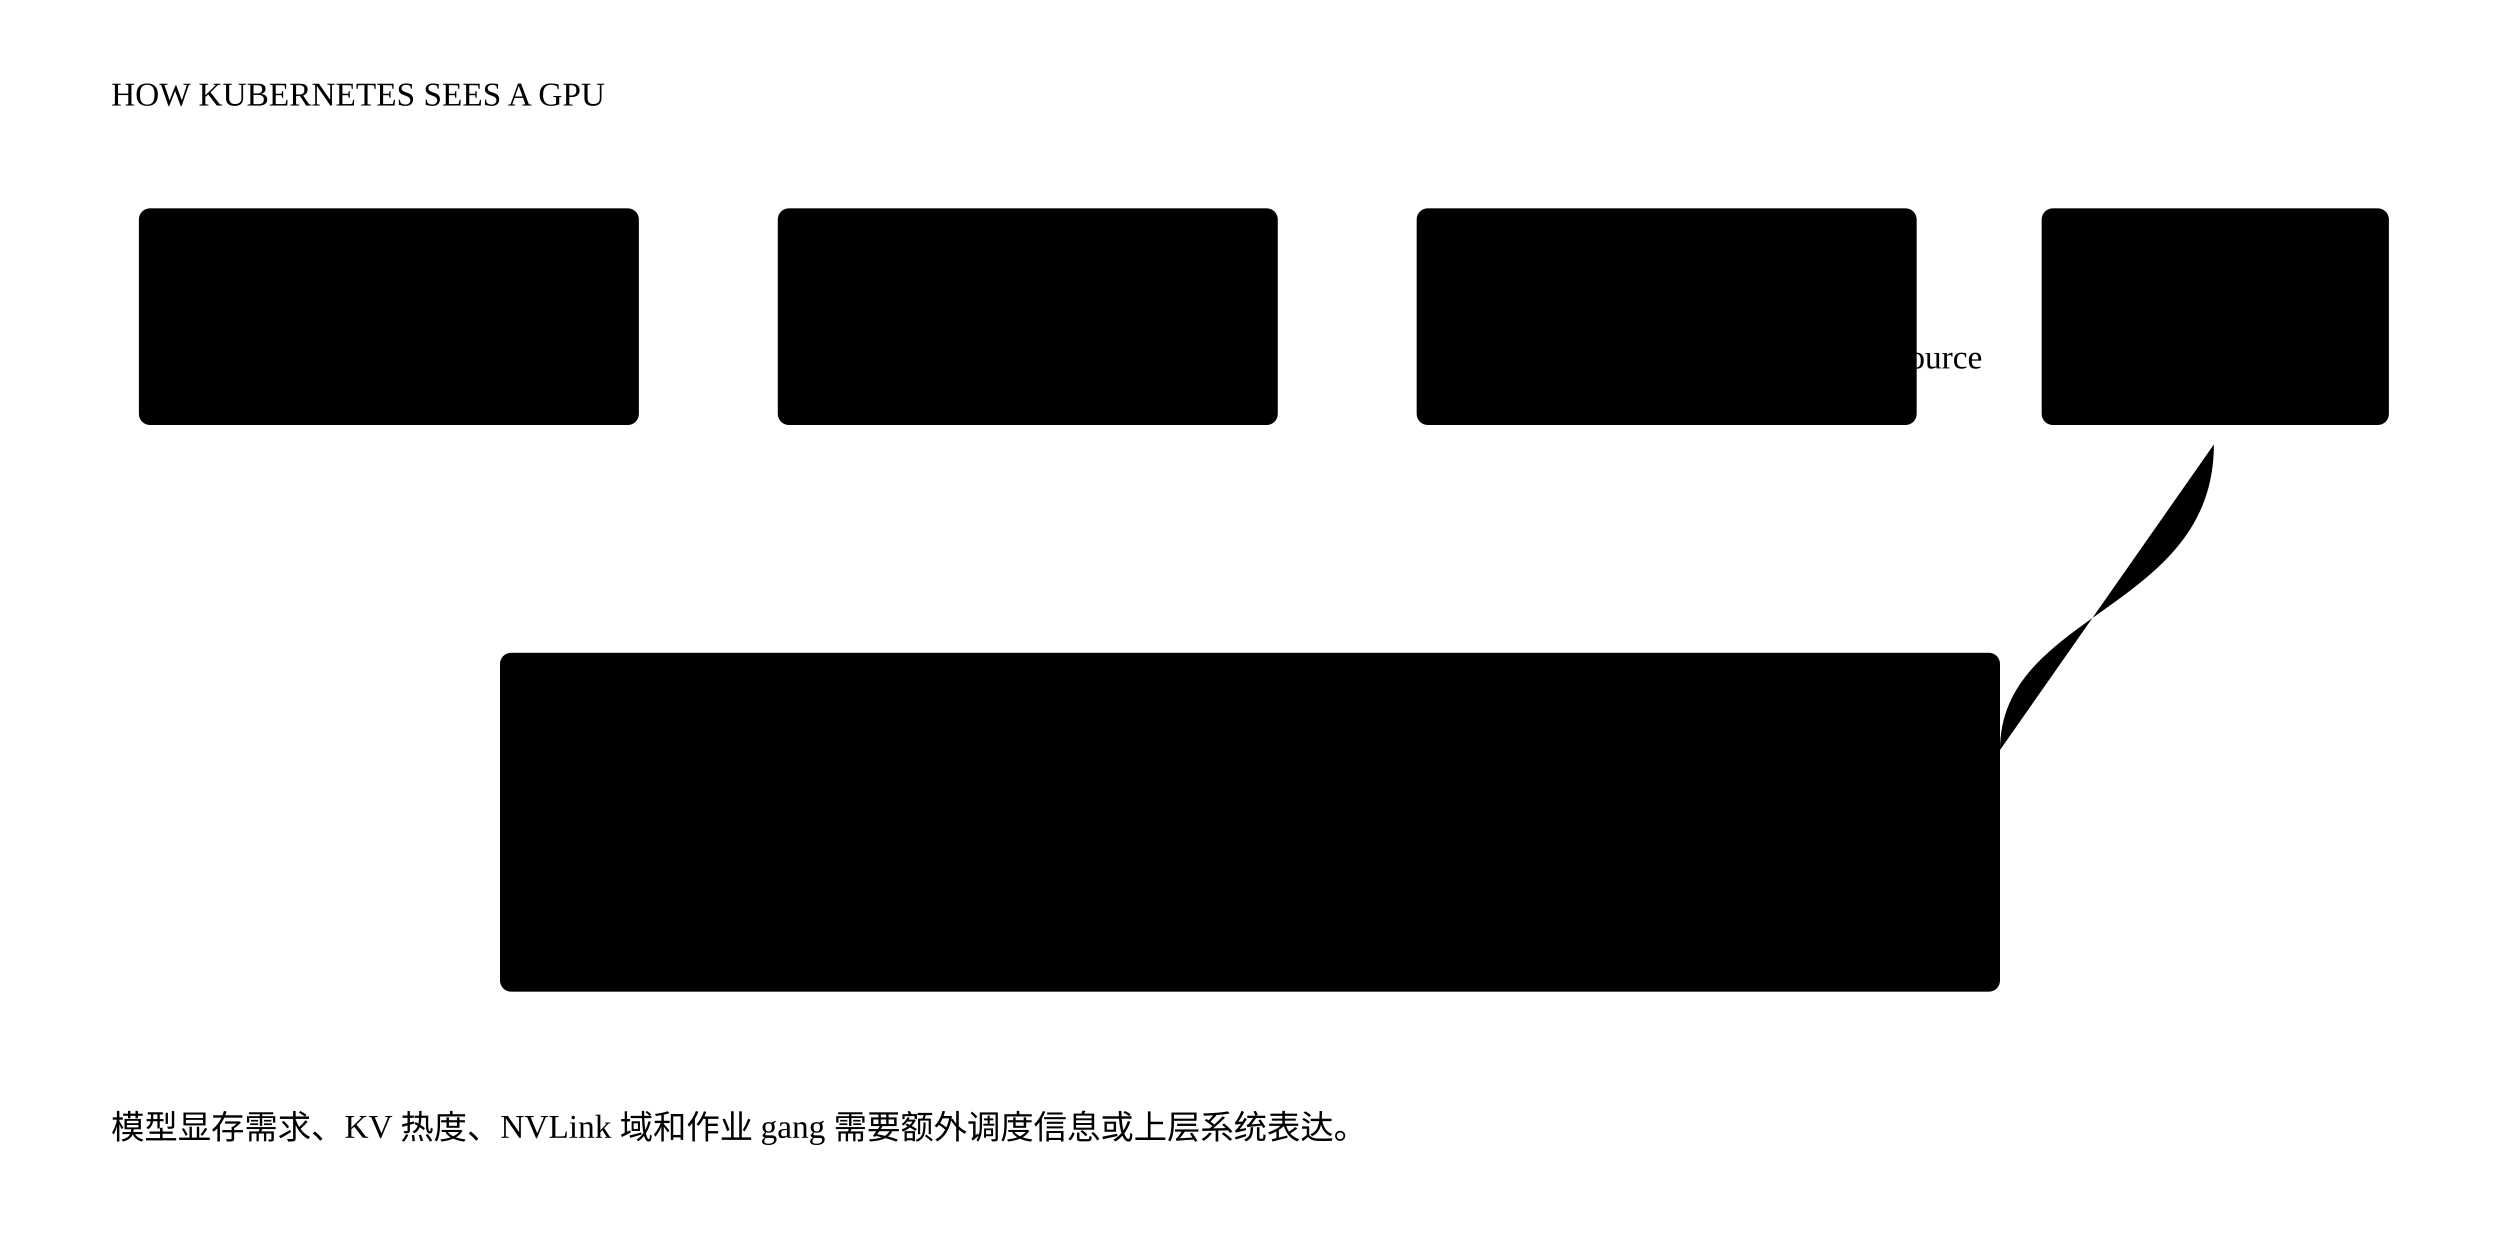
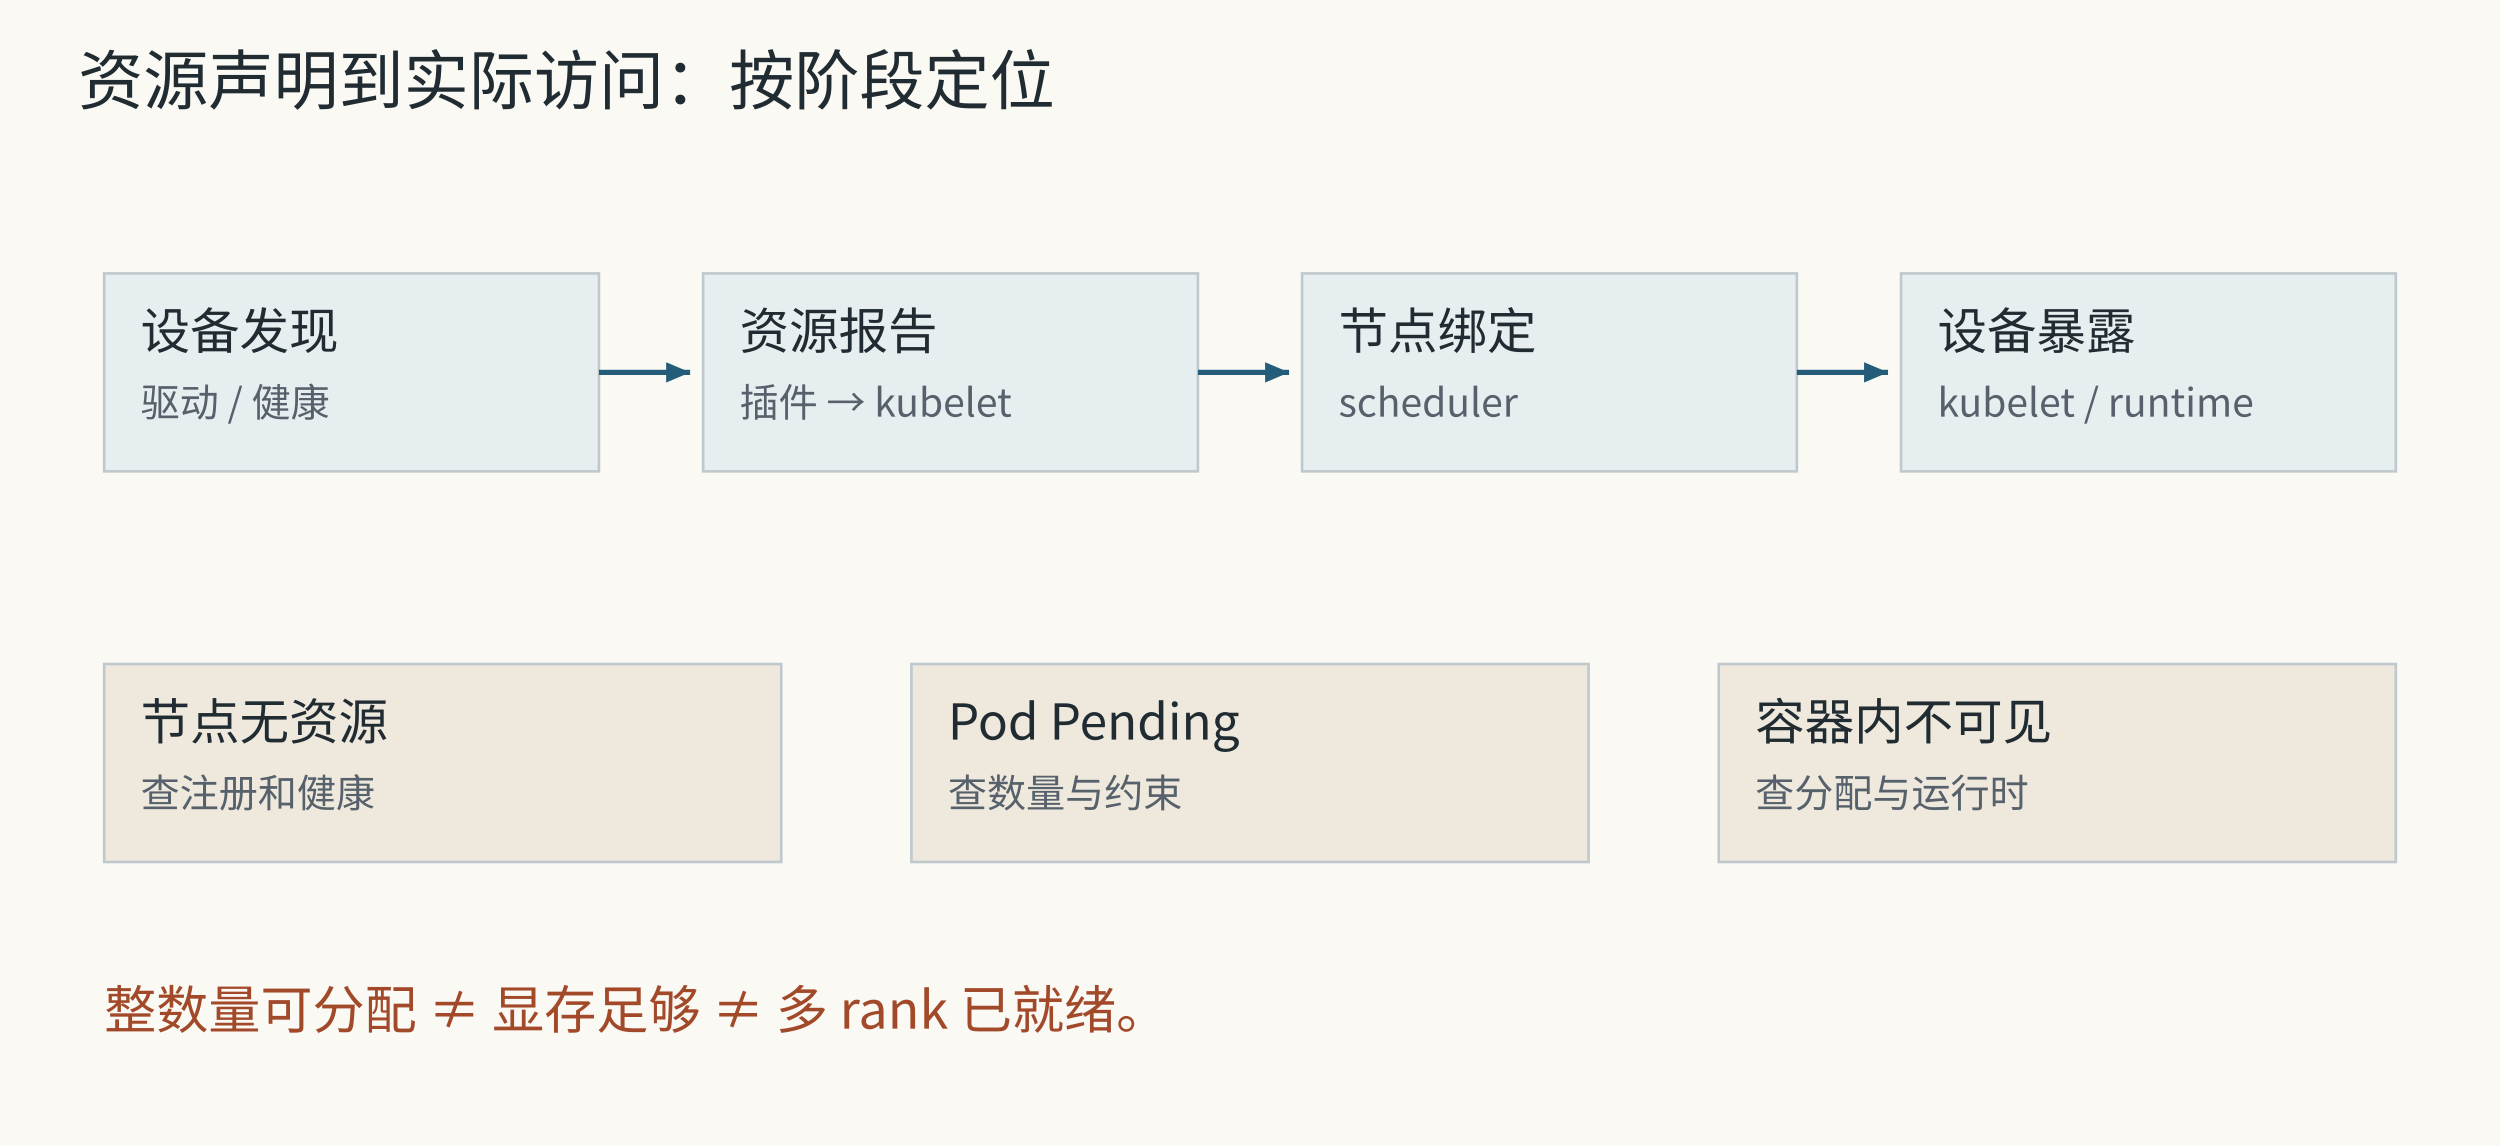
- <svg viewBox="0 0 900 450" role="img" aria-label="Kubernetes 从节点 GPU 到 Pod 资源请求的控制链路">
-   <text x="40" y="38" class="eyebrow">HOW KUBERNETES SEES A GPU</text>
-   <g class="box">
-     <rect x="50" y="75" width="180" height="78" rx="4" />
-     <rect x="280" y="75" width="180" height="78" rx="4" />
-     <rect x="510" y="75" width="180" height="78" rx="4" />
-     <rect x="735" y="75" width="125" height="78" rx="4" />
+ <svg xmlns="http://www.w3.org/2000/svg" viewBox="0 0 960 440" role="img" aria-label="资源声明到实际访问：按阶段定位">
+   <rect width="960" height="440" fill="#faf9f4" />
+   <g font-family="Noto Sans CJK SC,system-ui,sans-serif">
+     <text x="30" y="40" font-size="25" fill="#202b32" text-anchor="start">资源声明到实际访问：按阶段定位</text>
+     <rect x="40" y="105" width="190" height="76" fill="#e7eef0" stroke="#bfc8cc" />
+     <text x="54" y="134" font-size="19" fill="#202b32" text-anchor="start">设备发现</text>
+     <text x="54" y="160" font-size="15" fill="#56616b" text-anchor="start">驱动 / 健康</text>
+     <rect x="270" y="105" width="190" height="76" fill="#e7eef0" stroke="#bfc8cc" />
+     <text x="284" y="134" font-size="19" fill="#202b32" text-anchor="start">资源报告</text>
+     <text x="284" y="160" font-size="15" fill="#56616b" text-anchor="start">插件 → kubelet</text>
+     <rect x="500" y="105" width="190" height="76" fill="#e7eef0" stroke="#bfc8cc" />
+     <text x="514" y="134" font-size="19" fill="#202b32" text-anchor="start">节点绑定</text>
+     <text x="514" y="160" font-size="15" fill="#56616b" text-anchor="start">scheduler</text>
+     <rect x="730" y="105" width="190" height="76" fill="#e7eef0" stroke="#bfc8cc" />
+     <text x="744" y="134" font-size="19" fill="#202b32" text-anchor="start">设备暴露</text>
+     <text x="744" y="160" font-size="15" fill="#56616b" text-anchor="start">kubelet / runtime</text>
+     <path d="M230 143 L265 143" stroke="#245d79" stroke-width="2" fill="none" />
+     <polygon points="265.0,143.0 255.8,146.9 255.8,139.1" fill="#245d79" />
+     <path d="M460 143 L495 143" stroke="#245d79" stroke-width="2" fill="none" />
+     <polygon points="495.0,143.0 485.8,146.9 485.8,139.1" fill="#245d79" />
+     <path d="M690 143 L725 143" stroke="#245d79" stroke-width="2" fill="none" />
+     <polygon points="725.0,143.0 715.8,146.9 715.8,139.1" fill="#245d79" />
+     <rect x="40" y="255" width="260" height="76" fill="#eee8dd" stroke="#bfc8cc" />
+     <text x="54" y="284" font-size="19" fill="#202b32" text-anchor="start">节点无资源</text>
+     <text x="54" y="310" font-size="15" fill="#56616b" text-anchor="start">查注册和健康</text>
+     <rect x="350" y="255" width="260" height="76" fill="#eee8dd" stroke="#bfc8cc" />
+     <text x="364" y="284" font-size="19" fill="#202b32" text-anchor="start">Pod Pending</text>
+     <text x="364" y="310" font-size="15" fill="#56616b" text-anchor="start">查数量与约束</text>
+     <rect x="660" y="255" width="260" height="76" fill="#eee8dd" stroke="#bfc8cc" />
+     <text x="674" y="284" font-size="19" fill="#202b32" text-anchor="start">容器内不可见</text>
+     <text x="674" y="310" font-size="15" fill="#56616b" text-anchor="start">查分配与运行时</text>
+     <text x="40" y="395" font-size="20" fill="#a14929" text-anchor="start">整数量可分配 ≠ 显存足够 ≠ 多 rank 已就绪。</text>
  </g>
-   <g class="label center">
-     <text x="140" y="108">GPU / Driver</text>
-     <text x="370" y="108">Device Plugin</text>
-     <text x="600" y="108">Kubelet</text>
-     <text x="797" y="108">API Server</text>
-   </g>
-   <g class="small center">
-     <text x="140" y="133">节点硬件</text>
-     <text x="370" y="133">发现与 Allocate</text>
-     <text x="600" y="133">注册 extended resource</text>
-     <text x="797" y="133">Node status</text>
-   </g>
-   <g class="flow">
-     <path d="M230 114H280" />
-     <path d="M460 114H510" />
-     <path d="M690 114H735" />
-   </g>
-   <g class="box soft">
-     <rect x="180" y="235" width="540" height="122" rx="4" />
-   </g>
-   <text x="450" y="270" text-anchor="middle" class="label">Pod spec</text>
-   <text x="450" y="307" text-anchor="middle" class="mono accent">limits: { nvidia.com/gpu: 1 }</text>
-   <text x="450" y="335" text-anchor="middle" class="small">Scheduler 按资源数量和节点约束放置 Pod</text>
-   <path d="M797 160C797 220 720 220 720 270" class="dashed" />
-   <text x="40" y="410" class="small">模型显存需求、KV 热度、NVLink 域和作业 gang 需要额外调度信息或上层系统表达。</text>
</svg>
